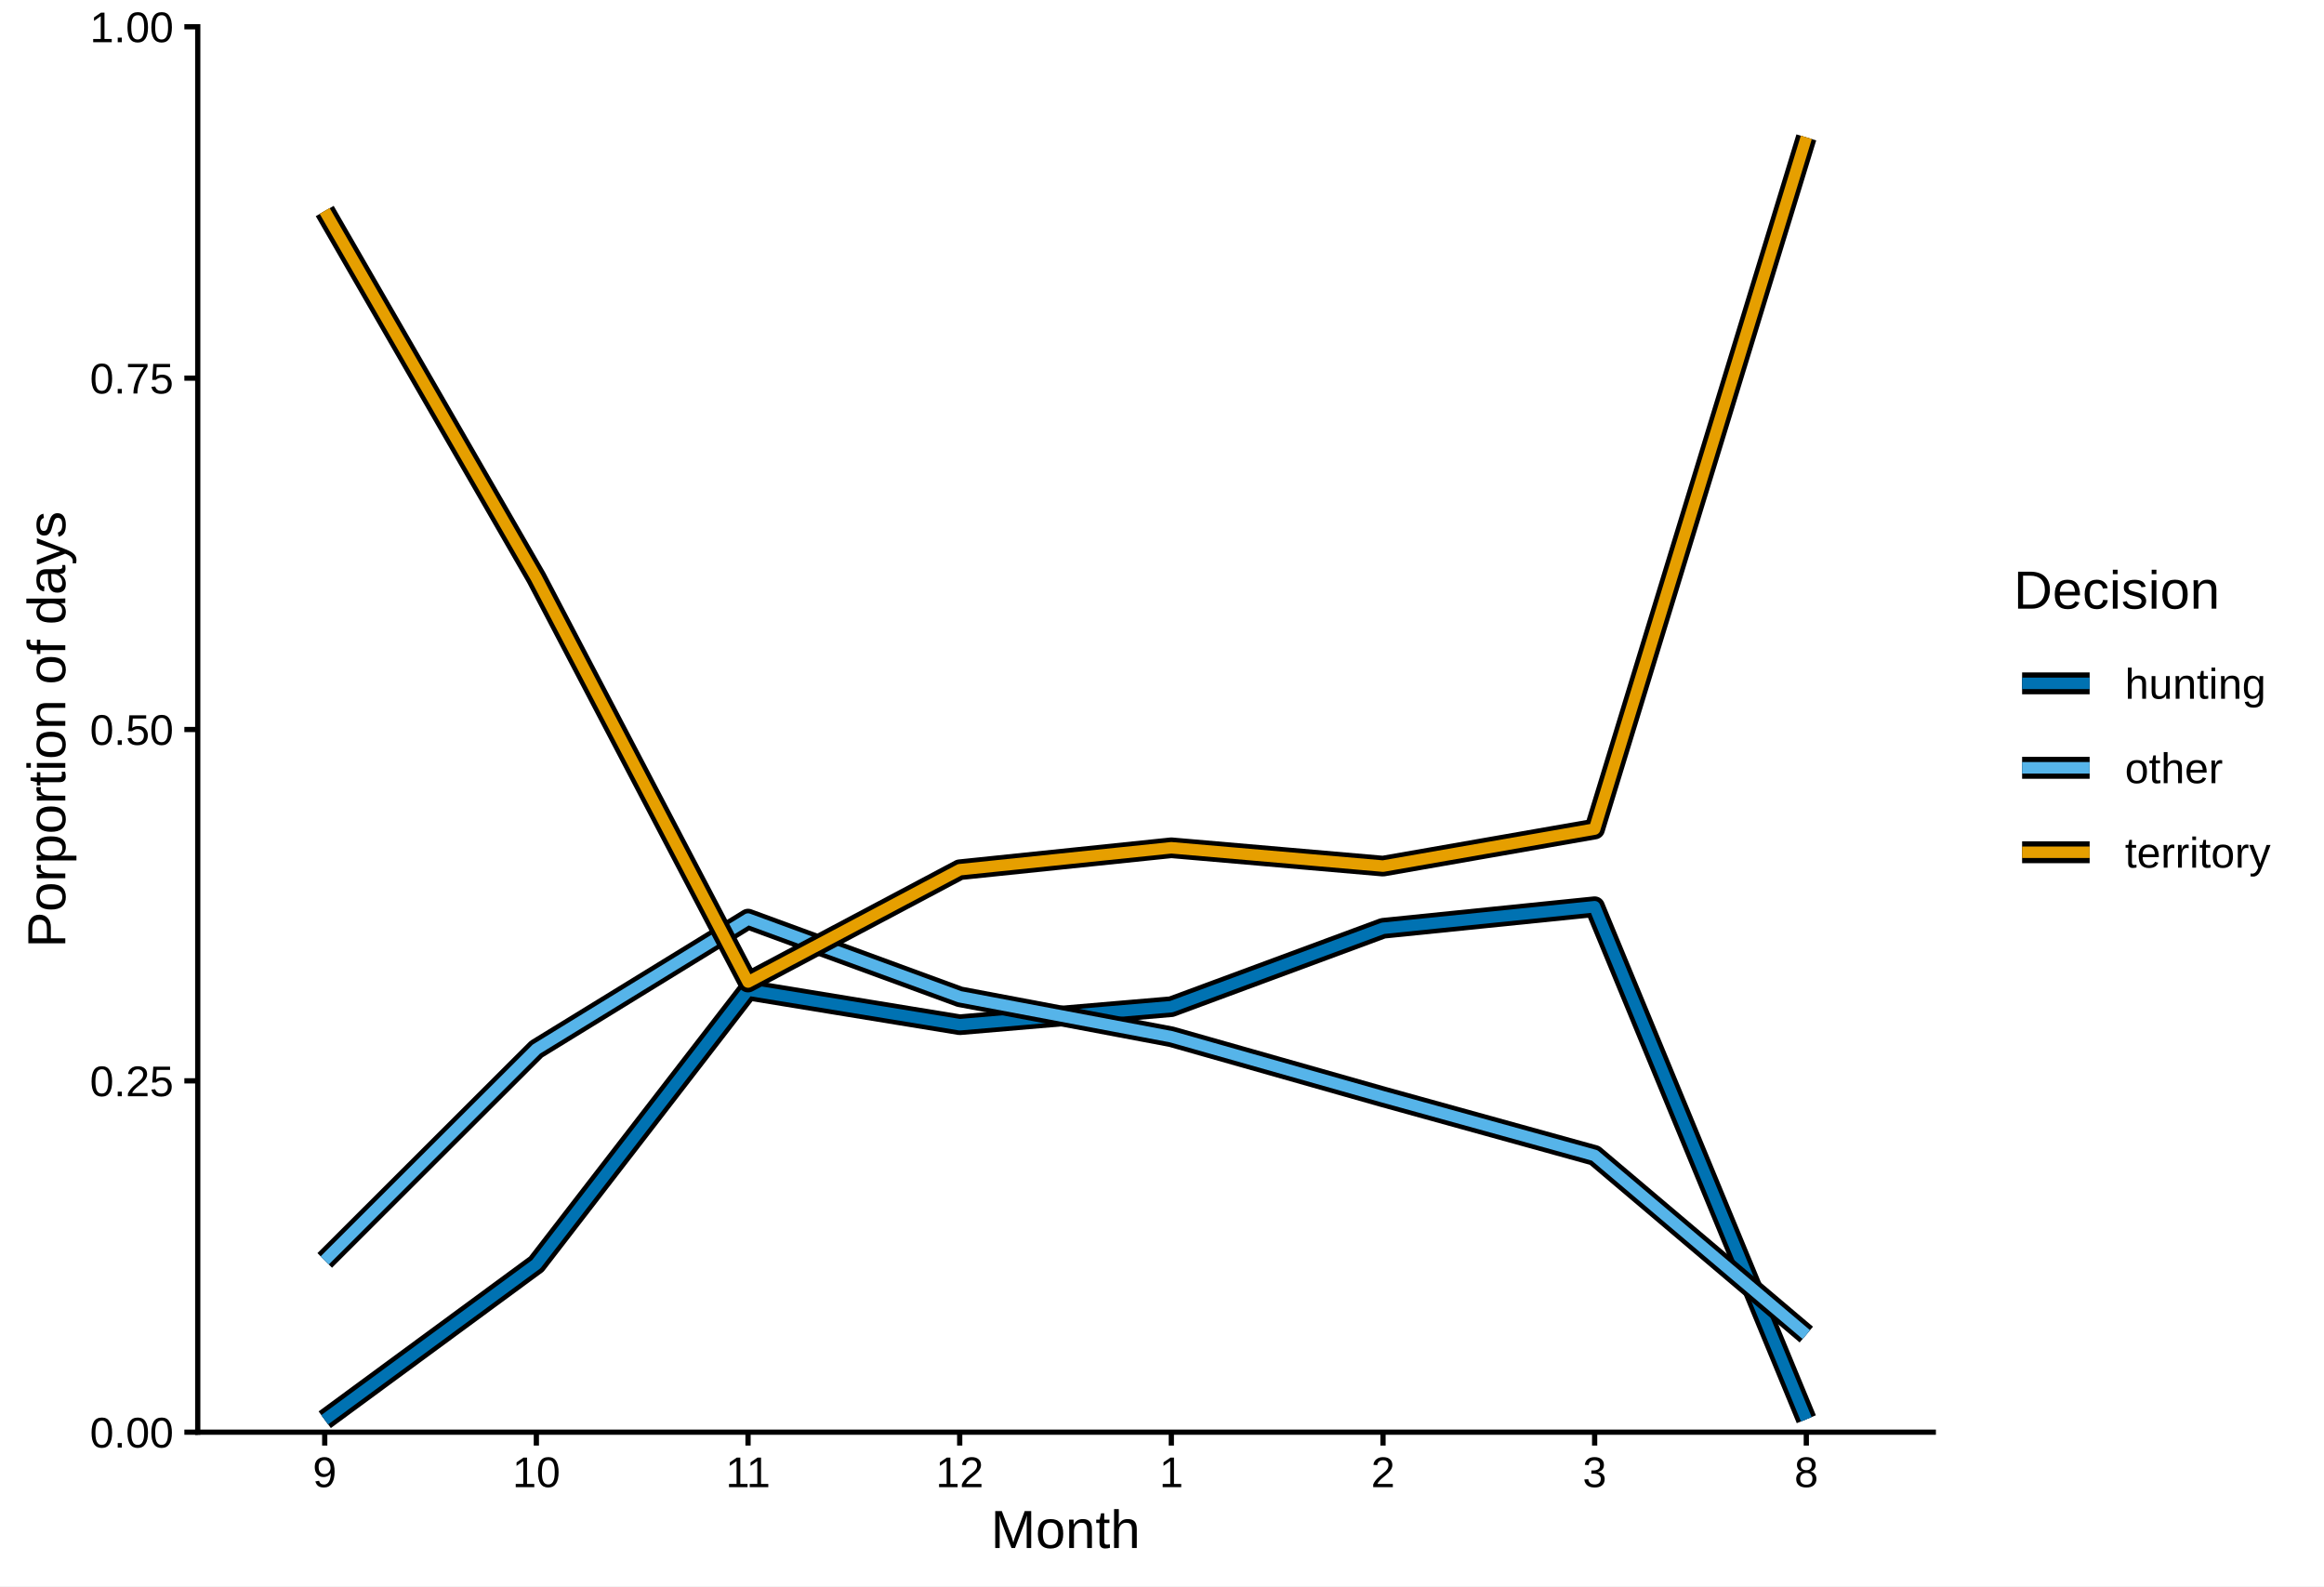
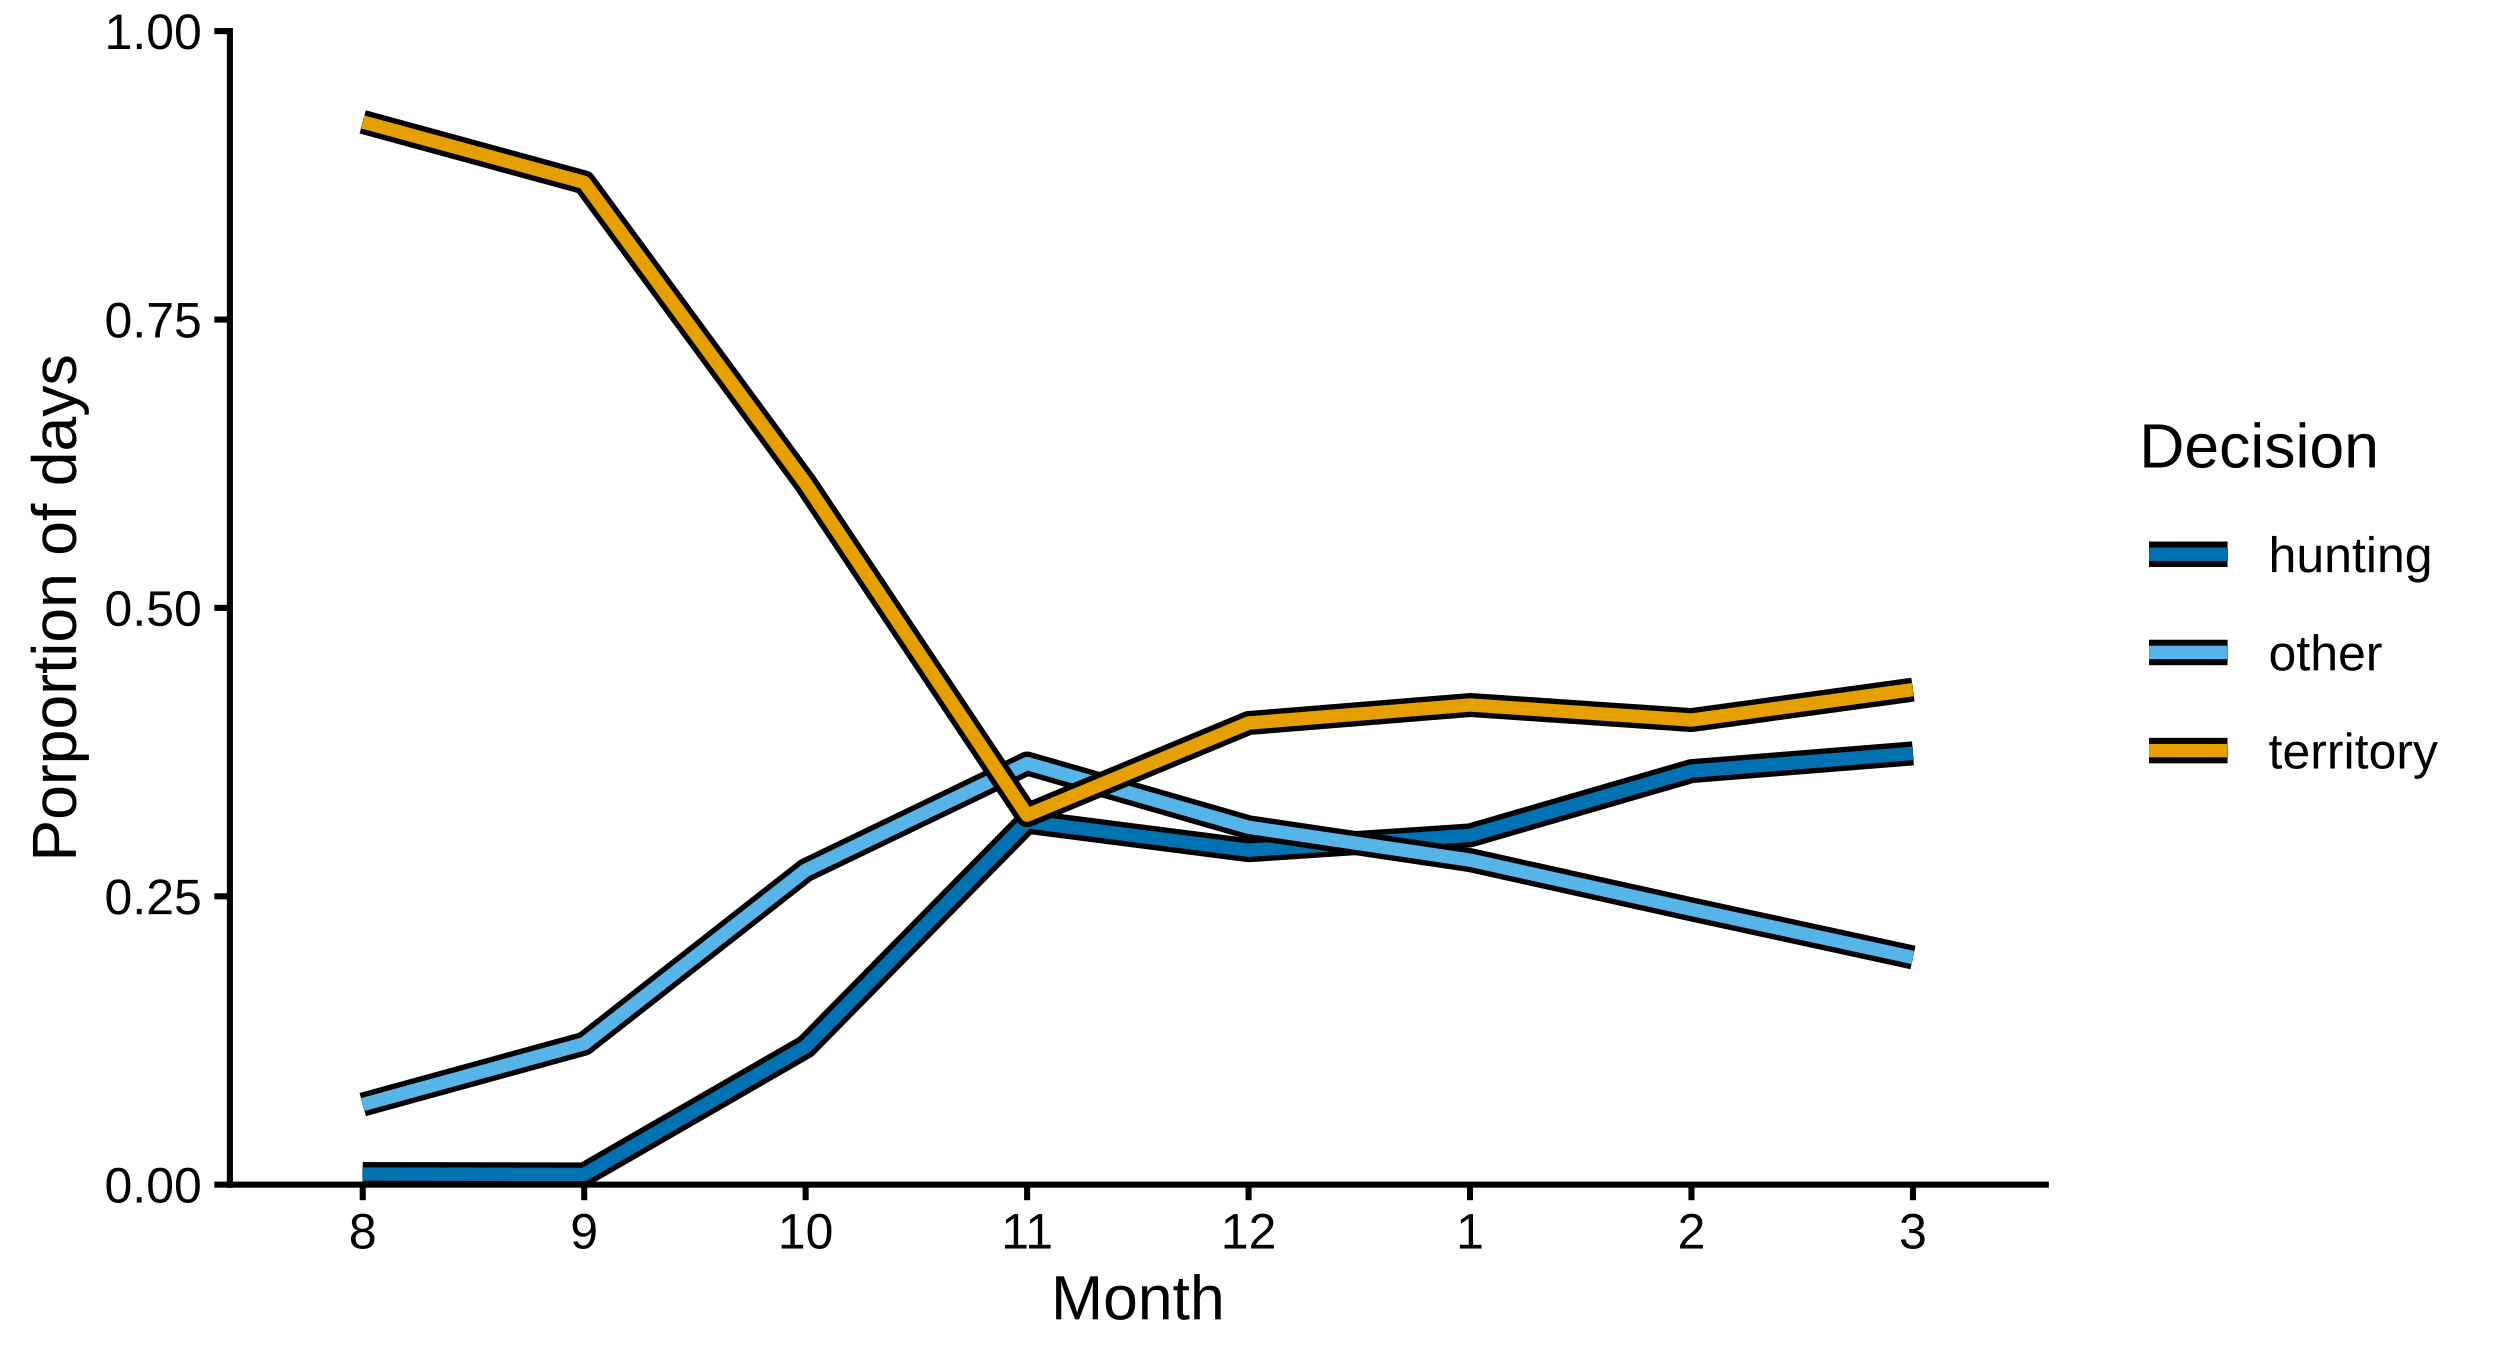
- <svg xmlns="http://www.w3.org/2000/svg" width="475.50pt" height="324.50pt" viewBox="0 0 475.50 324.50">
+ <svg xmlns="http://www.w3.org/2000/svg" width="440.00pt" height="240.00pt" viewBox="0 0 440.00 240.00">
  <g class="svglite">
    <defs>
      <style type="text/css">
    .svglite line, .svglite polyline, .svglite polygon, .svglite path, .svglite rect, .svglite circle {
      fill: none;
      stroke: #000000;
      stroke-linecap: round;
      stroke-linejoin: round;
      stroke-miterlimit: 10.00;
    }
    .svglite text {
      white-space: pre;
    }
    .svglite g.glyphgroup path {
      fill: inherit;
      stroke: none;
    }
  </style>
    </defs>
    <rect width="100%" height="100%" style="stroke: none; fill: #FFFFFF;" />
    <defs>
-       <clipPath id="cpMC4wMHw0NzUuNTB8MC4wMHwzMjQuNTA=">
-         <rect x="0.00" y="0.00" width="475.50" height="324.50" />
+       <clipPath id="cpMC4wMHw0NDAuMDB8MC4wMHwyNDAuMDA=">
+         <rect x="0.00" y="0.00" width="440.00" height="240.00" />
      </clipPath>
    </defs>
-     <g clip-path="url(#cpMC4wMHw0NzUuNTB8MC4wMHwzMjQuNTA=)">
-       <rect x="-0" y="0" width="475.50" height="324.50" style="stroke-width: 1.07; stroke: #FFFFFF; fill: #FFFFFF;" />
+     <g clip-path="url(#cpMC4wMHw0NDAuMDB8MC4wMHwyNDAuMDA=)">
+       <rect x="0.00" y="0" width="440.00" height="240.00" style="stroke-width: 1.07; stroke: #FFFFFF; fill: #FFFFFF;" />
    </g>
    <defs>
-       <clipPath id="cpNDAuNDZ8Mzk1LjU2fDUuNDh8MjkzLjAw">
-         <rect x="40.46" y="5.48" width="355.11" height="287.52" />
+       <clipPath id="cpNDAuNDZ8MzYwLjA2fDUuNDh8MjA4LjUw">
+         <rect x="40.46" y="5.48" width="319.61" height="203.02" />
      </clipPath>
    </defs>
-     <g clip-path="url(#cpNDAuNDZ8Mzk1LjU2fDUuNDh8MjkzLjAw)">
-       <rect x="40.46" y="5.48" width="355.11" height="287.52" style="stroke-width: 1.07; stroke: none; fill: #FFFFFF;" />
-       <polyline points="66.44,290.45 109.74,258.62 153.05,202.55 196.36,209.64 239.66,205.95 282.97,189.91 326.27,185.50 369.58,290.35 " style="stroke-width: 2.13; stroke: #0072B2; stroke-linecap: butt;" />
-       <polyline points="66.44,257.86 109.74,214.63 153.05,188.03 196.36,203.92 239.66,212.10 282.97,224.39 326.27,236.38 369.58,273.03 " style="stroke-width: 2.13; stroke: #56B4E9; stroke-linecap: butt;" />
-       <polyline points="66.44,43.17 109.74,118.23 153.05,200.91 196.36,177.93 239.66,173.44 282.97,177.19 326.27,169.61 369.58,28.11 " style="stroke-width: 2.13; stroke: #E69F00; stroke-linecap: butt;" />
-       <polyline points="66.44,290.45 109.74,258.62 153.05,202.55 196.36,209.64 239.66,205.95 282.97,189.91 326.27,185.50 369.58,290.35 " style="stroke-width: 4.23; stroke-linecap: butt;" />
-       <polyline points="66.44,290.45 109.74,258.62 153.05,202.55 196.36,209.64 239.66,205.95 282.97,189.91 326.27,185.50 369.58,290.35 " style="stroke-width: 2.35; stroke: #0072B2; stroke-linecap: butt;" />
-       <polyline points="66.44,257.86 109.74,214.63 153.05,188.03 196.36,203.92 239.66,212.10 282.97,224.39 326.27,236.38 369.58,273.03 " style="stroke-width: 4.23; stroke-linecap: butt;" />
-       <polyline points="66.44,257.86 109.74,214.63 153.05,188.03 196.36,203.92 239.66,212.10 282.97,224.39 326.27,236.38 369.58,273.03 " style="stroke-width: 2.35; stroke: #56B4E9; stroke-linecap: butt;" />
-       <polyline points="66.44,43.17 109.74,118.23 153.05,200.91 196.36,177.93 239.66,173.44 282.97,177.19 326.27,169.61 369.58,28.11 " style="stroke-width: 4.23; stroke-linecap: butt;" />
-       <polyline points="66.44,43.17 109.74,118.23 153.05,200.91 196.36,177.93 239.66,173.44 282.97,177.19 326.27,169.61 369.58,28.11 " style="stroke-width: 2.35; stroke: #E69F00; stroke-linecap: butt;" />
+     <g clip-path="url(#cpNDAuNDZ8MzYwLjA2fDUuNDh8MjA4LjUw)">
+       <rect x="40.46" y="5.48" width="319.61" height="203.02" style="stroke-width: 1.07; stroke: none; fill: #FFFFFF;" />
+       <polyline points="63.84,206.63 102.82,206.70 141.79,184.23 180.77,144.63 219.75,149.64 258.72,147.03 297.70,135.71 336.68,132.59 " style="stroke-width: 2.13; stroke: #0072B2; stroke-linecap: butt;" />
+       <polyline points="63.84,194.40 102.82,183.69 141.79,153.17 180.77,134.38 219.75,145.60 258.72,151.38 297.70,160.05 336.68,168.52 " style="stroke-width: 2.13; stroke: #56B4E9; stroke-linecap: butt;" />
+       <polyline points="63.84,21.46 102.82,32.10 141.79,85.09 180.77,143.47 219.75,127.25 258.72,124.08 297.70,126.73 336.68,121.37 " style="stroke-width: 2.13; stroke: #E69F00; stroke-linecap: butt;" />
+       <polyline points="63.84,206.63 102.82,206.70 141.79,184.23 180.77,144.63 219.75,149.64 258.72,147.03 297.70,135.71 336.68,132.59 " style="stroke-width: 4.23; stroke-linecap: butt;" />
+       <polyline points="63.84,206.63 102.82,206.70 141.79,184.23 180.77,144.63 219.75,149.64 258.72,147.03 297.70,135.71 336.68,132.59 " style="stroke-width: 2.35; stroke: #0072B2; stroke-linecap: butt;" />
+       <polyline points="63.84,194.40 102.82,183.69 141.79,153.17 180.77,134.38 219.75,145.60 258.72,151.38 297.70,160.05 336.68,168.52 " style="stroke-width: 4.23; stroke-linecap: butt;" />
+       <polyline points="63.84,194.40 102.82,183.69 141.79,153.17 180.77,134.38 219.75,145.60 258.72,151.38 297.70,160.05 336.68,168.52 " style="stroke-width: 2.35; stroke: #56B4E9; stroke-linecap: butt;" />
+       <polyline points="63.84,21.46 102.82,32.10 141.79,85.09 180.77,143.47 219.75,127.25 258.72,124.08 297.70,126.73 336.68,121.37 " style="stroke-width: 4.23; stroke-linecap: butt;" />
+       <polyline points="63.84,21.46 102.82,32.10 141.79,85.09 180.77,143.47 219.75,127.25 258.72,124.08 297.70,126.73 336.68,121.37 " style="stroke-width: 2.35; stroke: #E69F00; stroke-linecap: butt;" />
    </g>
-     <g clip-path="url(#cpMC4wMHw0NzUuNTB8MC4wMHwzMjQuNTA=)">
-       <polyline points="40.46,293.00 40.46,5.48 " style="stroke-width: 1.07; stroke-linecap: square;" />
-       <text x="35.52" y="296.15" text-anchor="end" style="font-size: 8.80px; font-family: &quot;Arial&quot;;" textLength="17.11px" lengthAdjust="spacingAndGlyphs">0.00</text>
-       <text x="35.52" y="224.27" text-anchor="end" style="font-size: 8.80px; font-family: &quot;Arial&quot;;" textLength="17.11px" lengthAdjust="spacingAndGlyphs">0.25</text>
-       <text x="35.52" y="152.39" text-anchor="end" style="font-size: 8.80px; font-family: &quot;Arial&quot;;" textLength="17.11px" lengthAdjust="spacingAndGlyphs">0.50</text>
-       <text x="35.52" y="80.51" text-anchor="end" style="font-size: 8.80px; font-family: &quot;Arial&quot;;" textLength="17.11px" lengthAdjust="spacingAndGlyphs">0.75</text>
+     <g clip-path="url(#cpMC4wMHw0NDAuMDB8MC4wMHwyNDAuMDA=)">
+       <polyline points="40.46,208.50 40.46,5.48 " style="stroke-width: 1.07; stroke-linecap: square;" />
+       <text x="35.52" y="211.65" text-anchor="end" style="font-size: 8.80px; font-family: &quot;Arial&quot;;" textLength="17.11px" lengthAdjust="spacingAndGlyphs">0.00</text>
+       <text x="35.52" y="160.90" text-anchor="end" style="font-size: 8.80px; font-family: &quot;Arial&quot;;" textLength="17.11px" lengthAdjust="spacingAndGlyphs">0.25</text>
+       <text x="35.52" y="110.14" text-anchor="end" style="font-size: 8.80px; font-family: &quot;Arial&quot;;" textLength="17.11px" lengthAdjust="spacingAndGlyphs">0.50</text>
+       <text x="35.52" y="59.39" text-anchor="end" style="font-size: 8.80px; font-family: &quot;Arial&quot;;" textLength="17.11px" lengthAdjust="spacingAndGlyphs">0.75</text>
      <text x="35.52" y="8.63" text-anchor="end" style="font-size: 8.80px; font-family: &quot;Arial&quot;;" textLength="17.11px" lengthAdjust="spacingAndGlyphs">1.00</text>
-       <polyline points="37.72,293.00 40.46,293.00 " style="stroke-width: 1.07; stroke-linecap: butt;" />
-       <polyline points="37.72,221.12 40.46,221.12 " style="stroke-width: 1.07; stroke-linecap: butt;" />
-       <polyline points="37.72,149.24 40.46,149.24 " style="stroke-width: 1.07; stroke-linecap: butt;" />
-       <polyline points="37.72,77.36 40.46,77.36 " style="stroke-width: 1.07; stroke-linecap: butt;" />
+       <polyline points="37.72,208.50 40.46,208.50 " style="stroke-width: 1.07; stroke-linecap: butt;" />
+       <polyline points="37.72,157.75 40.46,157.75 " style="stroke-width: 1.07; stroke-linecap: butt;" />
+       <polyline points="37.72,106.99 40.46,106.99 " style="stroke-width: 1.07; stroke-linecap: butt;" />
+       <polyline points="37.72,56.24 40.46,56.24 " style="stroke-width: 1.07; stroke-linecap: butt;" />
      <polyline points="37.72,5.48 40.46,5.48 " style="stroke-width: 1.07; stroke-linecap: butt;" />
-       <polyline points="40.46,293.00 395.56,293.00 " style="stroke-width: 1.07; stroke-linecap: square;" />
-       <polyline points="66.44,295.74 66.44,293.00 " style="stroke-width: 1.07; stroke-linecap: butt;" />
-       <polyline points="109.74,295.74 109.74,293.00 " style="stroke-width: 1.07; stroke-linecap: butt;" />
-       <polyline points="153.05,295.74 153.05,293.00 " style="stroke-width: 1.07; stroke-linecap: butt;" />
-       <polyline points="196.36,295.74 196.36,293.00 " style="stroke-width: 1.07; stroke-linecap: butt;" />
-       <polyline points="239.66,295.74 239.66,293.00 " style="stroke-width: 1.07; stroke-linecap: butt;" />
-       <polyline points="282.97,295.74 282.97,293.00 " style="stroke-width: 1.07; stroke-linecap: butt;" />
-       <polyline points="326.27,295.74 326.27,293.00 " style="stroke-width: 1.07; stroke-linecap: butt;" />
-       <polyline points="369.58,295.74 369.58,293.00 " style="stroke-width: 1.07; stroke-linecap: butt;" />
-       <text x="66.44" y="304.24" text-anchor="middle" style="font-size: 8.80px; font-family: &quot;Arial&quot;;" textLength="4.89px" lengthAdjust="spacingAndGlyphs">9</text>
-       <text x="109.74" y="304.24" text-anchor="middle" style="font-size: 8.80px; font-family: &quot;Arial&quot;;" textLength="9.78px" lengthAdjust="spacingAndGlyphs">10</text>
-       <text x="153.05" y="304.24" text-anchor="middle" style="font-size: 8.80px; font-family: &quot;Arial&quot;;" textLength="9.12px" lengthAdjust="spacingAndGlyphs">11</text>
-       <text x="196.36" y="304.24" text-anchor="middle" style="font-size: 8.80px; font-family: &quot;Arial&quot;;" textLength="9.78px" lengthAdjust="spacingAndGlyphs">12</text>
-       <text x="239.66" y="304.24" text-anchor="middle" style="font-size: 8.80px; font-family: &quot;Arial&quot;;" textLength="4.89px" lengthAdjust="spacingAndGlyphs">1</text>
-       <text x="282.97" y="304.24" text-anchor="middle" style="font-size: 8.80px; font-family: &quot;Arial&quot;;" textLength="4.89px" lengthAdjust="spacingAndGlyphs">2</text>
-       <text x="326.27" y="304.24" text-anchor="middle" style="font-size: 8.80px; font-family: &quot;Arial&quot;;" textLength="4.89px" lengthAdjust="spacingAndGlyphs">3</text>
-       <text x="369.58" y="304.24" text-anchor="middle" style="font-size: 8.80px; font-family: &quot;Arial&quot;;" textLength="4.89px" lengthAdjust="spacingAndGlyphs">8</text>
-       <text x="218.01" y="316.70" text-anchor="middle" style="font-size: 11.00px; font-family: &quot;Arial&quot;;" textLength="30.59px" lengthAdjust="spacingAndGlyphs">Month</text>
-       <text transform="translate(13.36,149.24) rotate(-90)" text-anchor="middle" style="font-size: 11.00px; font-family: &quot;Arial&quot;;" textLength="89.34px" lengthAdjust="spacingAndGlyphs">Porportion of days</text>
-       <rect x="406.52" y="110.00" width="63.50" height="78.47" style="stroke-width: 1.07; stroke: none; fill: #FFFFFF;" />
-       <text x="412.00" y="124.52" style="font-size: 11.00px; font-family: &quot;Arial&quot;;" textLength="42.19px" lengthAdjust="spacingAndGlyphs">Decision</text>
-       <rect x="412.00" y="131.16" width="17.28" height="17.28" style="stroke-width: 1.07; stroke: none; fill: #FFFFFF;" />
-       <line x1="413.73" y1="139.80" x2="427.55" y2="139.80" style="stroke-width: 2.13; stroke: #0072B2; stroke-linecap: butt;" />
-       <line x1="413.73" y1="139.80" x2="427.55" y2="139.80" style="stroke-width: 4.48; stroke-linecap: butt;" />
-       <line x1="413.73" y1="139.80" x2="427.55" y2="139.80" style="stroke-width: 2.35; stroke: #0072B2; stroke-linecap: butt;" />
-       <rect x="412.00" y="148.44" width="17.28" height="17.28" style="stroke-width: 1.07; stroke: none; fill: #FFFFFF;" />
-       <line x1="413.73" y1="157.08" x2="427.55" y2="157.08" style="stroke-width: 2.13; stroke: #56B4E9; stroke-linecap: butt;" />
-       <line x1="413.73" y1="157.08" x2="427.55" y2="157.08" style="stroke-width: 4.48; stroke-linecap: butt;" />
-       <line x1="413.73" y1="157.08" x2="427.55" y2="157.08" style="stroke-width: 2.35; stroke: #56B4E9; stroke-linecap: butt;" />
-       <rect x="412.00" y="165.72" width="17.28" height="17.28" style="stroke-width: 1.07; stroke: none; fill: #FFFFFF;" />
-       <line x1="413.73" y1="174.36" x2="427.55" y2="174.36" style="stroke-width: 2.13; stroke: #E69F00; stroke-linecap: butt;" />
-       <line x1="413.73" y1="174.36" x2="427.55" y2="174.36" style="stroke-width: 4.48; stroke-linecap: butt;" />
-       <line x1="413.73" y1="174.36" x2="427.55" y2="174.36" style="stroke-width: 2.35; stroke: #E69F00; stroke-linecap: butt;" />
-       <text x="434.76" y="142.95" style="font-size: 8.80px; font-family: &quot;Arial&quot;;" textLength="28.84px" lengthAdjust="spacingAndGlyphs">hunting</text>
-       <text x="434.76" y="160.23" style="font-size: 8.80px; font-family: &quot;Arial&quot;;" textLength="20.03px" lengthAdjust="spacingAndGlyphs">other</text>
-       <text x="434.76" y="177.51" style="font-size: 8.80px; font-family: &quot;Arial&quot;;" textLength="29.78px" lengthAdjust="spacingAndGlyphs">territory</text>
+       <polyline points="40.46,208.50 360.06,208.50 " style="stroke-width: 1.07; stroke-linecap: square;" />
+       <polyline points="63.84,211.24 63.84,208.50 " style="stroke-width: 1.07; stroke-linecap: butt;" />
+       <polyline points="102.82,211.24 102.82,208.50 " style="stroke-width: 1.07; stroke-linecap: butt;" />
+       <polyline points="141.79,211.24 141.79,208.50 " style="stroke-width: 1.07; stroke-linecap: butt;" />
+       <polyline points="180.77,211.24 180.77,208.50 " style="stroke-width: 1.07; stroke-linecap: butt;" />
+       <polyline points="219.75,211.24 219.75,208.50 " style="stroke-width: 1.07; stroke-linecap: butt;" />
+       <polyline points="258.72,211.24 258.72,208.50 " style="stroke-width: 1.07; stroke-linecap: butt;" />
+       <polyline points="297.70,211.24 297.70,208.50 " style="stroke-width: 1.07; stroke-linecap: butt;" />
+       <polyline points="336.68,211.24 336.68,208.50 " style="stroke-width: 1.07; stroke-linecap: butt;" />
+       <text x="63.84" y="219.74" text-anchor="middle" style="font-size: 8.80px; font-family: &quot;Arial&quot;;" textLength="4.89px" lengthAdjust="spacingAndGlyphs">8</text>
+       <text x="102.82" y="219.74" text-anchor="middle" style="font-size: 8.80px; font-family: &quot;Arial&quot;;" textLength="4.89px" lengthAdjust="spacingAndGlyphs">9</text>
+       <text x="141.79" y="219.74" text-anchor="middle" style="font-size: 8.80px; font-family: &quot;Arial&quot;;" textLength="9.78px" lengthAdjust="spacingAndGlyphs">10</text>
+       <text x="180.77" y="219.74" text-anchor="middle" style="font-size: 8.80px; font-family: &quot;Arial&quot;;" textLength="9.12px" lengthAdjust="spacingAndGlyphs">11</text>
+       <text x="219.75" y="219.74" text-anchor="middle" style="font-size: 8.80px; font-family: &quot;Arial&quot;;" textLength="9.78px" lengthAdjust="spacingAndGlyphs">12</text>
+       <text x="258.72" y="219.74" text-anchor="middle" style="font-size: 8.80px; font-family: &quot;Arial&quot;;" textLength="4.89px" lengthAdjust="spacingAndGlyphs">1</text>
+       <text x="297.70" y="219.74" text-anchor="middle" style="font-size: 8.80px; font-family: &quot;Arial&quot;;" textLength="4.89px" lengthAdjust="spacingAndGlyphs">2</text>
+       <text x="336.68" y="219.74" text-anchor="middle" style="font-size: 8.80px; font-family: &quot;Arial&quot;;" textLength="4.89px" lengthAdjust="spacingAndGlyphs">3</text>
+       <text x="200.26" y="232.20" text-anchor="middle" style="font-size: 11.00px; font-family: &quot;Arial&quot;;" textLength="30.59px" lengthAdjust="spacingAndGlyphs">Month</text>
+       <text transform="translate(13.36,106.99) rotate(-90)" text-anchor="middle" style="font-size: 11.00px; font-family: &quot;Arial&quot;;" textLength="89.34px" lengthAdjust="spacingAndGlyphs">Porportion of days</text>
+       <rect x="371.02" y="67.75" width="63.50" height="78.47" style="stroke-width: 1.07; stroke: none; fill: #FFFFFF;" />
+       <text x="376.50" y="82.27" style="font-size: 11.00px; font-family: &quot;Arial&quot;;" textLength="42.19px" lengthAdjust="spacingAndGlyphs">Decision</text>
+       <rect x="376.50" y="88.91" width="17.28" height="17.28" style="stroke-width: 1.07; stroke: none; fill: #FFFFFF;" />
+       <line x1="378.23" y1="97.55" x2="392.05" y2="97.55" style="stroke-width: 2.13; stroke: #0072B2; stroke-linecap: butt;" />
+       <line x1="378.23" y1="97.55" x2="392.05" y2="97.55" style="stroke-width: 4.48; stroke-linecap: butt;" />
+       <line x1="378.23" y1="97.55" x2="392.05" y2="97.55" style="stroke-width: 2.35; stroke: #0072B2; stroke-linecap: butt;" />
+       <rect x="376.50" y="106.19" width="17.28" height="17.28" style="stroke-width: 1.07; stroke: none; fill: #FFFFFF;" />
+       <line x1="378.23" y1="114.83" x2="392.05" y2="114.83" style="stroke-width: 2.13; stroke: #56B4E9; stroke-linecap: butt;" />
+       <line x1="378.23" y1="114.83" x2="392.05" y2="114.83" style="stroke-width: 4.48; stroke-linecap: butt;" />
+       <line x1="378.23" y1="114.83" x2="392.05" y2="114.83" style="stroke-width: 2.35; stroke: #56B4E9; stroke-linecap: butt;" />
+       <rect x="376.50" y="123.47" width="17.28" height="17.28" style="stroke-width: 1.07; stroke: none; fill: #FFFFFF;" />
+       <line x1="378.23" y1="132.11" x2="392.05" y2="132.11" style="stroke-width: 2.13; stroke: #E69F00; stroke-linecap: butt;" />
+       <line x1="378.23" y1="132.11" x2="392.05" y2="132.11" style="stroke-width: 4.48; stroke-linecap: butt;" />
+       <line x1="378.23" y1="132.11" x2="392.05" y2="132.11" style="stroke-width: 2.35; stroke: #E69F00; stroke-linecap: butt;" />
+       <text x="399.26" y="100.70" style="font-size: 8.80px; font-family: &quot;Arial&quot;;" textLength="28.84px" lengthAdjust="spacingAndGlyphs">hunting</text>
+       <text x="399.26" y="117.98" style="font-size: 8.80px; font-family: &quot;Arial&quot;;" textLength="20.03px" lengthAdjust="spacingAndGlyphs">other</text>
+       <text x="399.26" y="135.26" style="font-size: 8.80px; font-family: &quot;Arial&quot;;" textLength="29.78px" lengthAdjust="spacingAndGlyphs">territory</text>
    </g>
  </g>
</svg>
